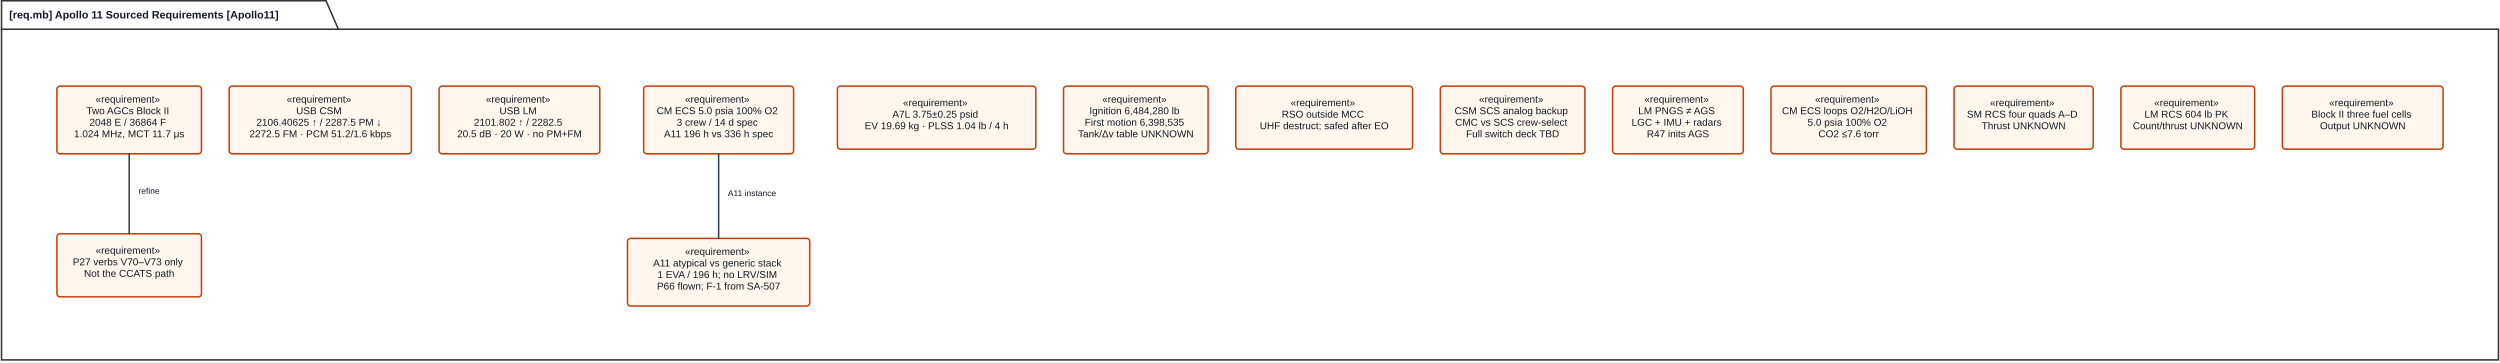
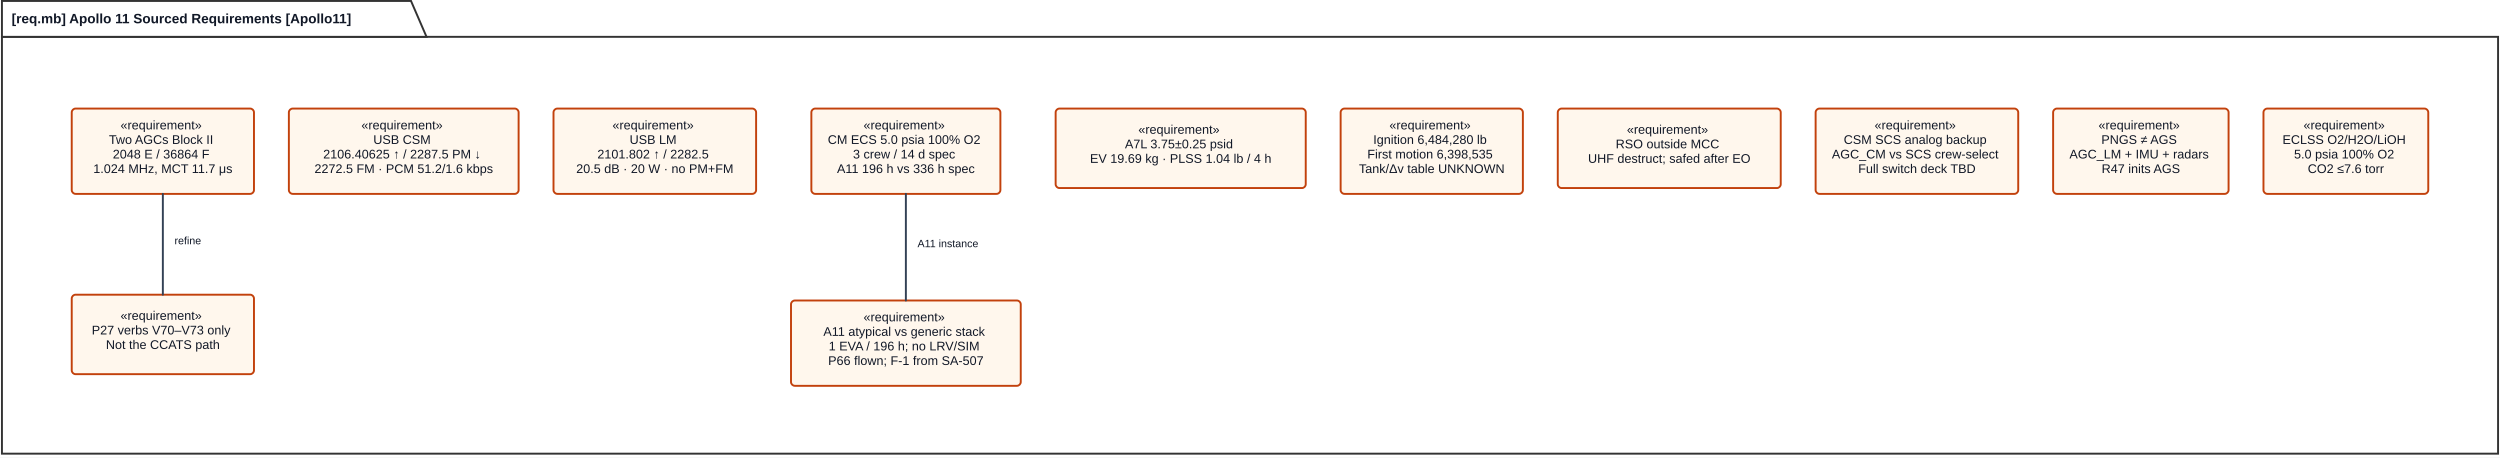
- <svg xmlns="http://www.w3.org/2000/svg" width="3251" height="472" viewBox="0 0 3251 472">
+ <svg xmlns="http://www.w3.org/2000/svg" width="2579" height="472" viewBox="0 0 2579 472">
  <defs>
    <style>text{font-family:Arial,Helvetica,sans-serif;fill:#111827}.label{font-size:13px}.small{font-size:11px}.header{font-size:14px;font-weight:600}</style>
    <marker id="arrow" markerWidth="8" markerHeight="6" refX="8" refY="3" orient="auto">
      <polygon points="0 0,8 3,0 6" fill="#1D4ED8" />
    </marker>
    <marker id="arrow-dark" markerWidth="8" markerHeight="6" refX="8" refY="3" orient="auto">
      <polygon points="0 0,8 3,0 6" fill="#334155" />
    </marker>
    <marker id="composition" markerWidth="12" markerHeight="12" refX="0" refY="6" orient="auto" markerUnits="strokeWidth">
      <polygon points="0 6,6 0,12 6,6 12" fill="#111827" stroke="#111827" />
    </marker>
  </defs>
-   <rect x="0" y="0" width="3251" height="472" fill="#FFFFFF" />
-   <rect x="2" y="38" width="3247" height="430" fill="none" stroke="#333333" stroke-width="2" />
+   <rect x="0" y="0" width="2579" height="472" fill="#FFFFFF" />
+   <rect x="2" y="38" width="2575" height="430" fill="none" stroke="#333333" stroke-width="2" />
  <path d="M 2 1 H 424 L 440 38 H 2 Z" fill="#FFFFFF" stroke="#333333" stroke-width="2" />
  <text class="header" x="12" y="24">[req.mb] Apollo 11 Sourced Requirements [Apollo11]</text>
-   <rect x="2" y="38" width="3247" height="432" fill="none" stroke="#333333" stroke-width="0" />
+   <rect x="2" y="38" width="2575" height="432" fill="none" stroke="#333333" stroke-width="0" />
  <g transform="translate(2,40)">
    <rect id="agcRequirement" x="72" y="72" width="188" height="88" rx="4" fill="#FFF7ED" stroke="#C2410C" stroke-width="2" />
    <text class="label" text-anchor="middle">
      <tspan x="166" y="93.5">«requirement»</tspan>
      <tspan x="166" dy="15">Two AGCs Block II</tspan>
      <tspan x="166" dy="15">2048 E / 36864 F</tspan>
      <tspan x="166" dy="15">1.024 MHz, MCT 11.7 μs</tspan>
    </text>
    <rect id="p27Requirement" x="72" y="264" width="188" height="82" rx="4" fill="#FFF7ED" stroke="#C2410C" stroke-width="2" />
    <text class="label" text-anchor="middle">
      <tspan x="166" y="290">«requirement»</tspan>
      <tspan x="166" dy="15">P27 verbs V70–V73 only</tspan>
      <tspan x="166" dy="15">Not the CCATS path</tspan>
    </text>
    <rect id="usbCsmRequirement" x="296" y="72" width="237" height="88" rx="4" fill="#FFF7ED" stroke="#C2410C" stroke-width="2" />
    <text class="label" text-anchor="middle">
      <tspan x="414.5" y="93.5">«requirement»</tspan>
      <tspan x="414.5" dy="15">USB CSM</tspan>
      <tspan x="414.5" dy="15">2106.40625 ↑ / 2287.5 PM ↓</tspan>
      <tspan x="414.5" dy="15">2272.5 FM · PCM 51.2/1.6 kbps</tspan>
    </text>
    <rect id="usbLmRequirement" x="569" y="72" width="209" height="88" rx="4" fill="#FFF7ED" stroke="#C2410C" stroke-width="2" />
    <text class="label" text-anchor="middle">
      <tspan x="673.5" y="93.5">«requirement»</tspan>
      <tspan x="673.5" dy="15">USB LM</tspan>
      <tspan x="673.5" dy="15">2101.802 ↑ / 2282.5</tspan>
      <tspan x="673.5" dy="15">20.5 dB · 20 W · no PM+FM</tspan>
    </text>
    <rect id="cmEcsRequirement" x="835" y="72" width="195" height="88" rx="4" fill="#FFF7ED" stroke="#C2410C" stroke-width="2" />
    <text class="label" text-anchor="middle">
      <tspan x="932.5" y="93.5">«requirement»</tspan>
      <tspan x="932.5" dy="15">CM ECS 5.0 psia 100% O2</tspan>
      <tspan x="932.5" dy="15">3 crew / 14 d spec</tspan>
      <tspan x="932.5" dy="15">A11 196 h vs 336 h spec</tspan>
    </text>
    <rect id="a7lRequirement" x="1087" y="72" width="258" height="82" rx="4" fill="#FFF7ED" stroke="#C2410C" stroke-width="2" />
    <text class="label" text-anchor="middle">
      <tspan x="1216" y="98">«requirement»</tspan>
      <tspan x="1216" dy="15">A7L 3.75±0.25 psid</tspan>
      <tspan x="1216" dy="15">EV 19.69 kg · PLSS 1.04 lb / 4 h</tspan>
    </text>
    <rect id="a11MassRequirement" x="1381" y="72" width="188" height="88" rx="4" fill="#FFF7ED" stroke="#C2410C" stroke-width="2" />
    <text class="label" text-anchor="middle">
      <tspan x="1475" y="93.5">«requirement»</tspan>
      <tspan x="1475" dy="15">Ignition 6,484,280 lb</tspan>
      <tspan x="1475" dy="15">First motion 6,398,535</tspan>
      <tspan x="1475" dy="15">Tank/Δv table UNKNOWN</tspan>
    </text>
    <rect id="rsoRequirement" x="1605" y="72" width="230" height="82" rx="4" fill="#FFF7ED" stroke="#C2410C" stroke-width="2" />
    <text class="label" text-anchor="middle">
      <tspan x="1720" y="98">«requirement»</tspan>
      <tspan x="1720" dy="15">RSO outside MCC</tspan>
      <tspan x="1720" dy="15">UHF destruct; safed after EO</tspan>
    </text>
    <rect id="a11AtypicalRequirement" x="814" y="270" width="237" height="88" rx="4" fill="#FFF7ED" stroke="#C2410C" stroke-width="2" />
    <text class="label" text-anchor="middle">
      <tspan x="932.5" y="291.5">«requirement»</tspan>
      <tspan x="932.5" dy="15">A11 atypical vs generic stack</tspan>
      <tspan x="932.5" dy="15">1 EVA / 196 h; no LRV/SIM</tspan>
      <tspan x="932.5" dy="15">P66 flown; F-1 from SA-507</tspan>
    </text>
-     <rect id="scsRequirement" x="1871" y="72" width="188" height="88" rx="4" fill="#FFF7ED" stroke="#C2410C" stroke-width="2" />
+     <rect id="scsRequirement" x="1871" y="72" width="209" height="88" rx="4" fill="#FFF7ED" stroke="#C2410C" stroke-width="2" />
    <text class="label" text-anchor="middle">
-       <tspan x="1965" y="93.5">«requirement»</tspan>
-       <tspan x="1965" dy="15">CSM SCS analog backup</tspan>
-       <tspan x="1965" dy="15">CMC vs SCS crew-select</tspan>
-       <tspan x="1965" dy="15">Full switch deck TBD</tspan>
+       <tspan x="1975.5" y="93.5">«requirement»</tspan>
+       <tspan x="1975.5" dy="15">CSM SCS analog backup</tspan>
+       <tspan x="1975.5" dy="15">AGC_CM vs SCS crew-select</tspan>
+       <tspan x="1975.5" dy="15">Full switch deck TBD</tspan>
    </text>
-     <rect id="pngsRequirement" x="2095" y="72" width="170" height="88" rx="4" fill="#FFF7ED" stroke="#C2410C" stroke-width="2" />
+     <rect id="pngsRequirement" x="2116" y="72" width="181" height="88" rx="4" fill="#FFF7ED" stroke="#C2410C" stroke-width="2" />
    <text class="label" text-anchor="middle">
-       <tspan x="2180" y="93.5">«requirement»</tspan>
-       <tspan x="2180" dy="15">LM PNGS ≠ AGS</tspan>
-       <tspan x="2180" dy="15">LGC + IMU + radars</tspan>
-       <tspan x="2180" dy="15">R47 inits AGS</tspan>
+       <tspan x="2206.5" y="93.5">«requirement»</tspan>
+       <tspan x="2206.5" dy="15">PNGS ≠ AGS</tspan>
+       <tspan x="2206.5" dy="15">AGC_LM + IMU + radars</tspan>
+       <tspan x="2206.5" dy="15">R47 inits AGS</tspan>
    </text>
-     <rect id="eclssLoopRequirement" x="2301" y="72" width="202" height="88" rx="4" fill="#FFF7ED" stroke="#C2410C" stroke-width="2" />
+     <rect id="eclssLoopRequirement" x="2333" y="72" width="170" height="88" rx="4" fill="#FFF7ED" stroke="#C2410C" stroke-width="2" />
    <text class="label" text-anchor="middle">
-       <tspan x="2402" y="93.5">«requirement»</tspan>
-       <tspan x="2402" dy="15">CM ECS loops O2/H2O/LiOH</tspan>
-       <tspan x="2402" dy="15">5.0 psia 100% O2</tspan>
-       <tspan x="2402" dy="15">CO2 ≤7.6 torr</tspan>
-     </text>
-     <rect id="smRcsRequirement" x="2539" y="72" width="181" height="82" rx="4" fill="#FFF7ED" stroke="#C2410C" stroke-width="2" />
-     <text class="label" text-anchor="middle">
-       <tspan x="2629.5" y="98">«requirement»</tspan>
-       <tspan x="2629.5" dy="15">SM RCS four quads A–D</tspan>
-       <tspan x="2629.5" dy="15">Thrust UNKNOWN</tspan>
-     </text>
-     <rect id="lmRcsRequirement" x="2756" y="72" width="174" height="82" rx="4" fill="#FFF7ED" stroke="#C2410C" stroke-width="2" />
-     <text class="label" text-anchor="middle">
-       <tspan x="2843" y="98">«requirement»</tspan>
-       <tspan x="2843" dy="15">LM RCS 604 lb PK</tspan>
-       <tspan x="2843" dy="15">Count/thrust UNKNOWN</tspan>
-     </text>
-     <rect id="fuelCellRequirement" x="2966" y="72" width="209" height="82" rx="4" fill="#FFF7ED" stroke="#C2410C" stroke-width="2" />
-     <text class="label" text-anchor="middle">
-       <tspan x="3070.5" y="98">«requirement»</tspan>
-       <tspan x="3070.5" dy="15">Block II three fuel cells</tspan>
-       <tspan x="3070.5" dy="15">Output UNKNOWN</tspan>
+       <tspan x="2418" y="93.5">«requirement»</tspan>
+       <tspan x="2418" dy="15">ECLSS O2/H2O/LiOH</tspan>
+       <tspan x="2418" dy="15">5.0 psia 100% O2</tspan>
+       <tspan x="2418" dy="15">CO2 ≤7.6 torr</tspan>
    </text>
    <path d="M 166,160 L 166,264" fill="none" stroke="#334155" stroke-width="2" stroke-linejoin="round" stroke-linecap="round" />
    <path d="M 932.5,160 L 932.5,270" fill="none" stroke="#334155" stroke-width="2" stroke-linejoin="round" stroke-linecap="round" />
    <text class="small" x="178" y="212">refine</text>
    <text class="small" x="944.5" y="215">A11 instance</text>
  </g>
</svg>
